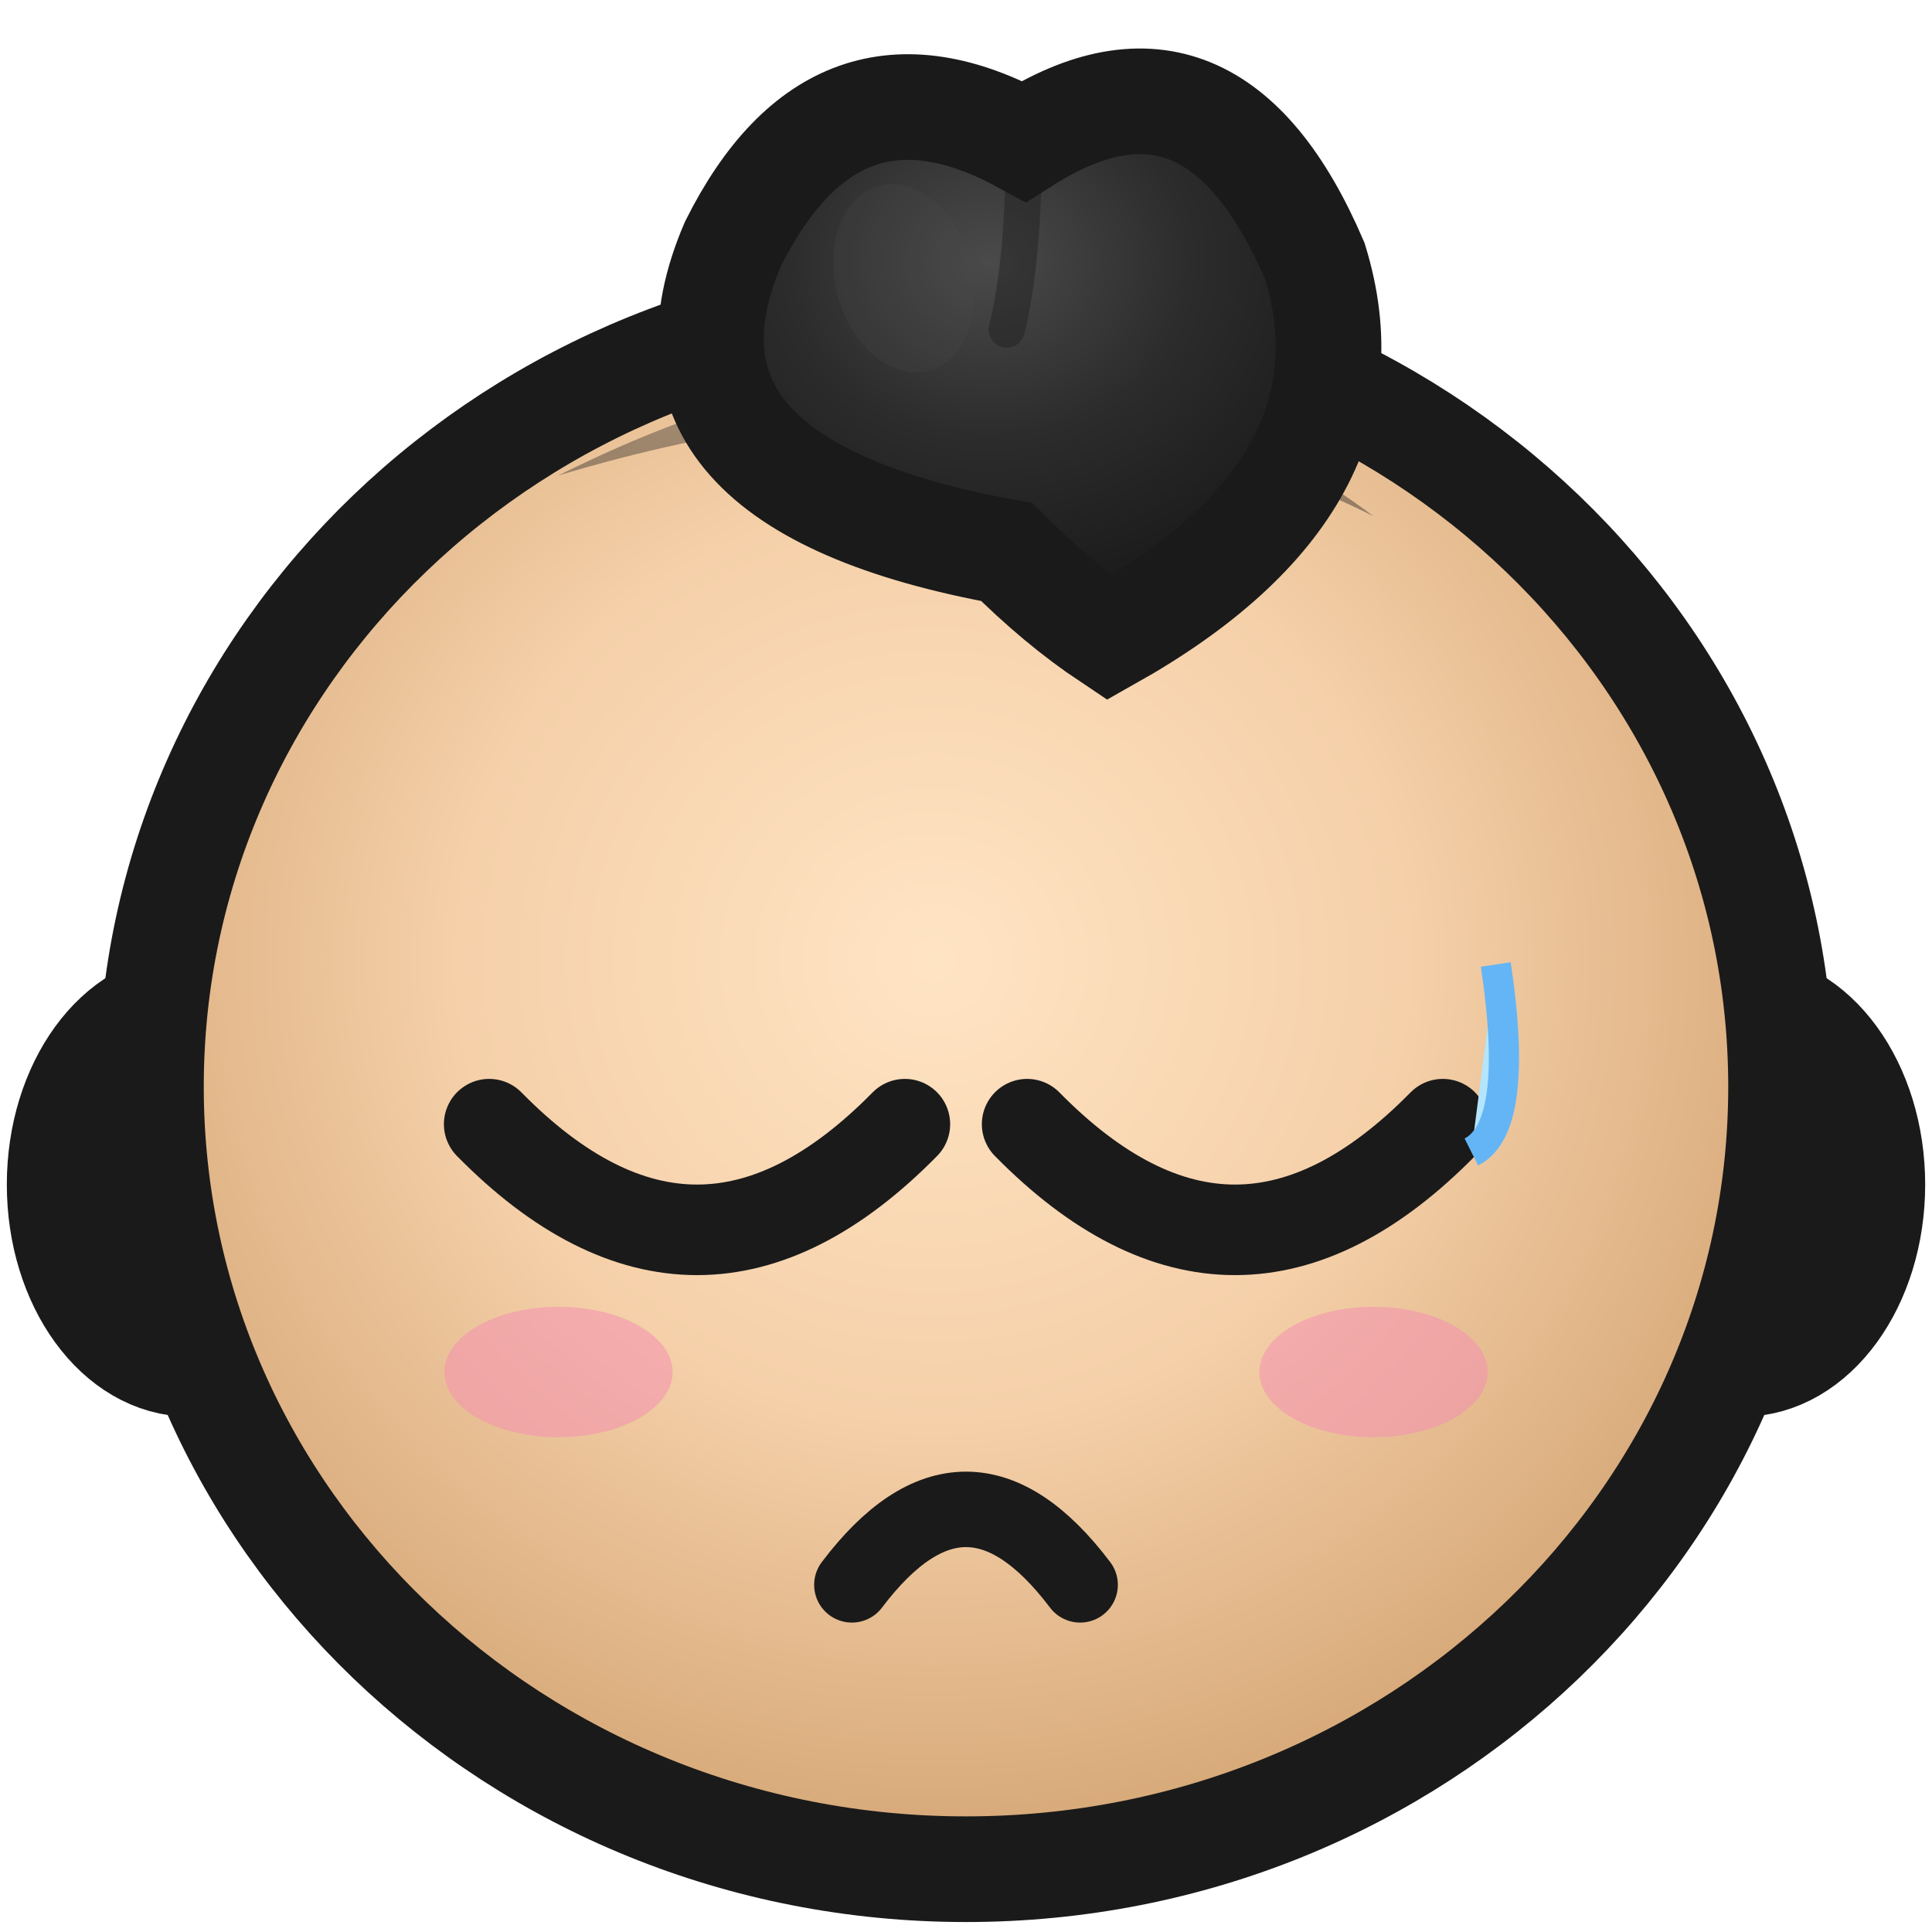
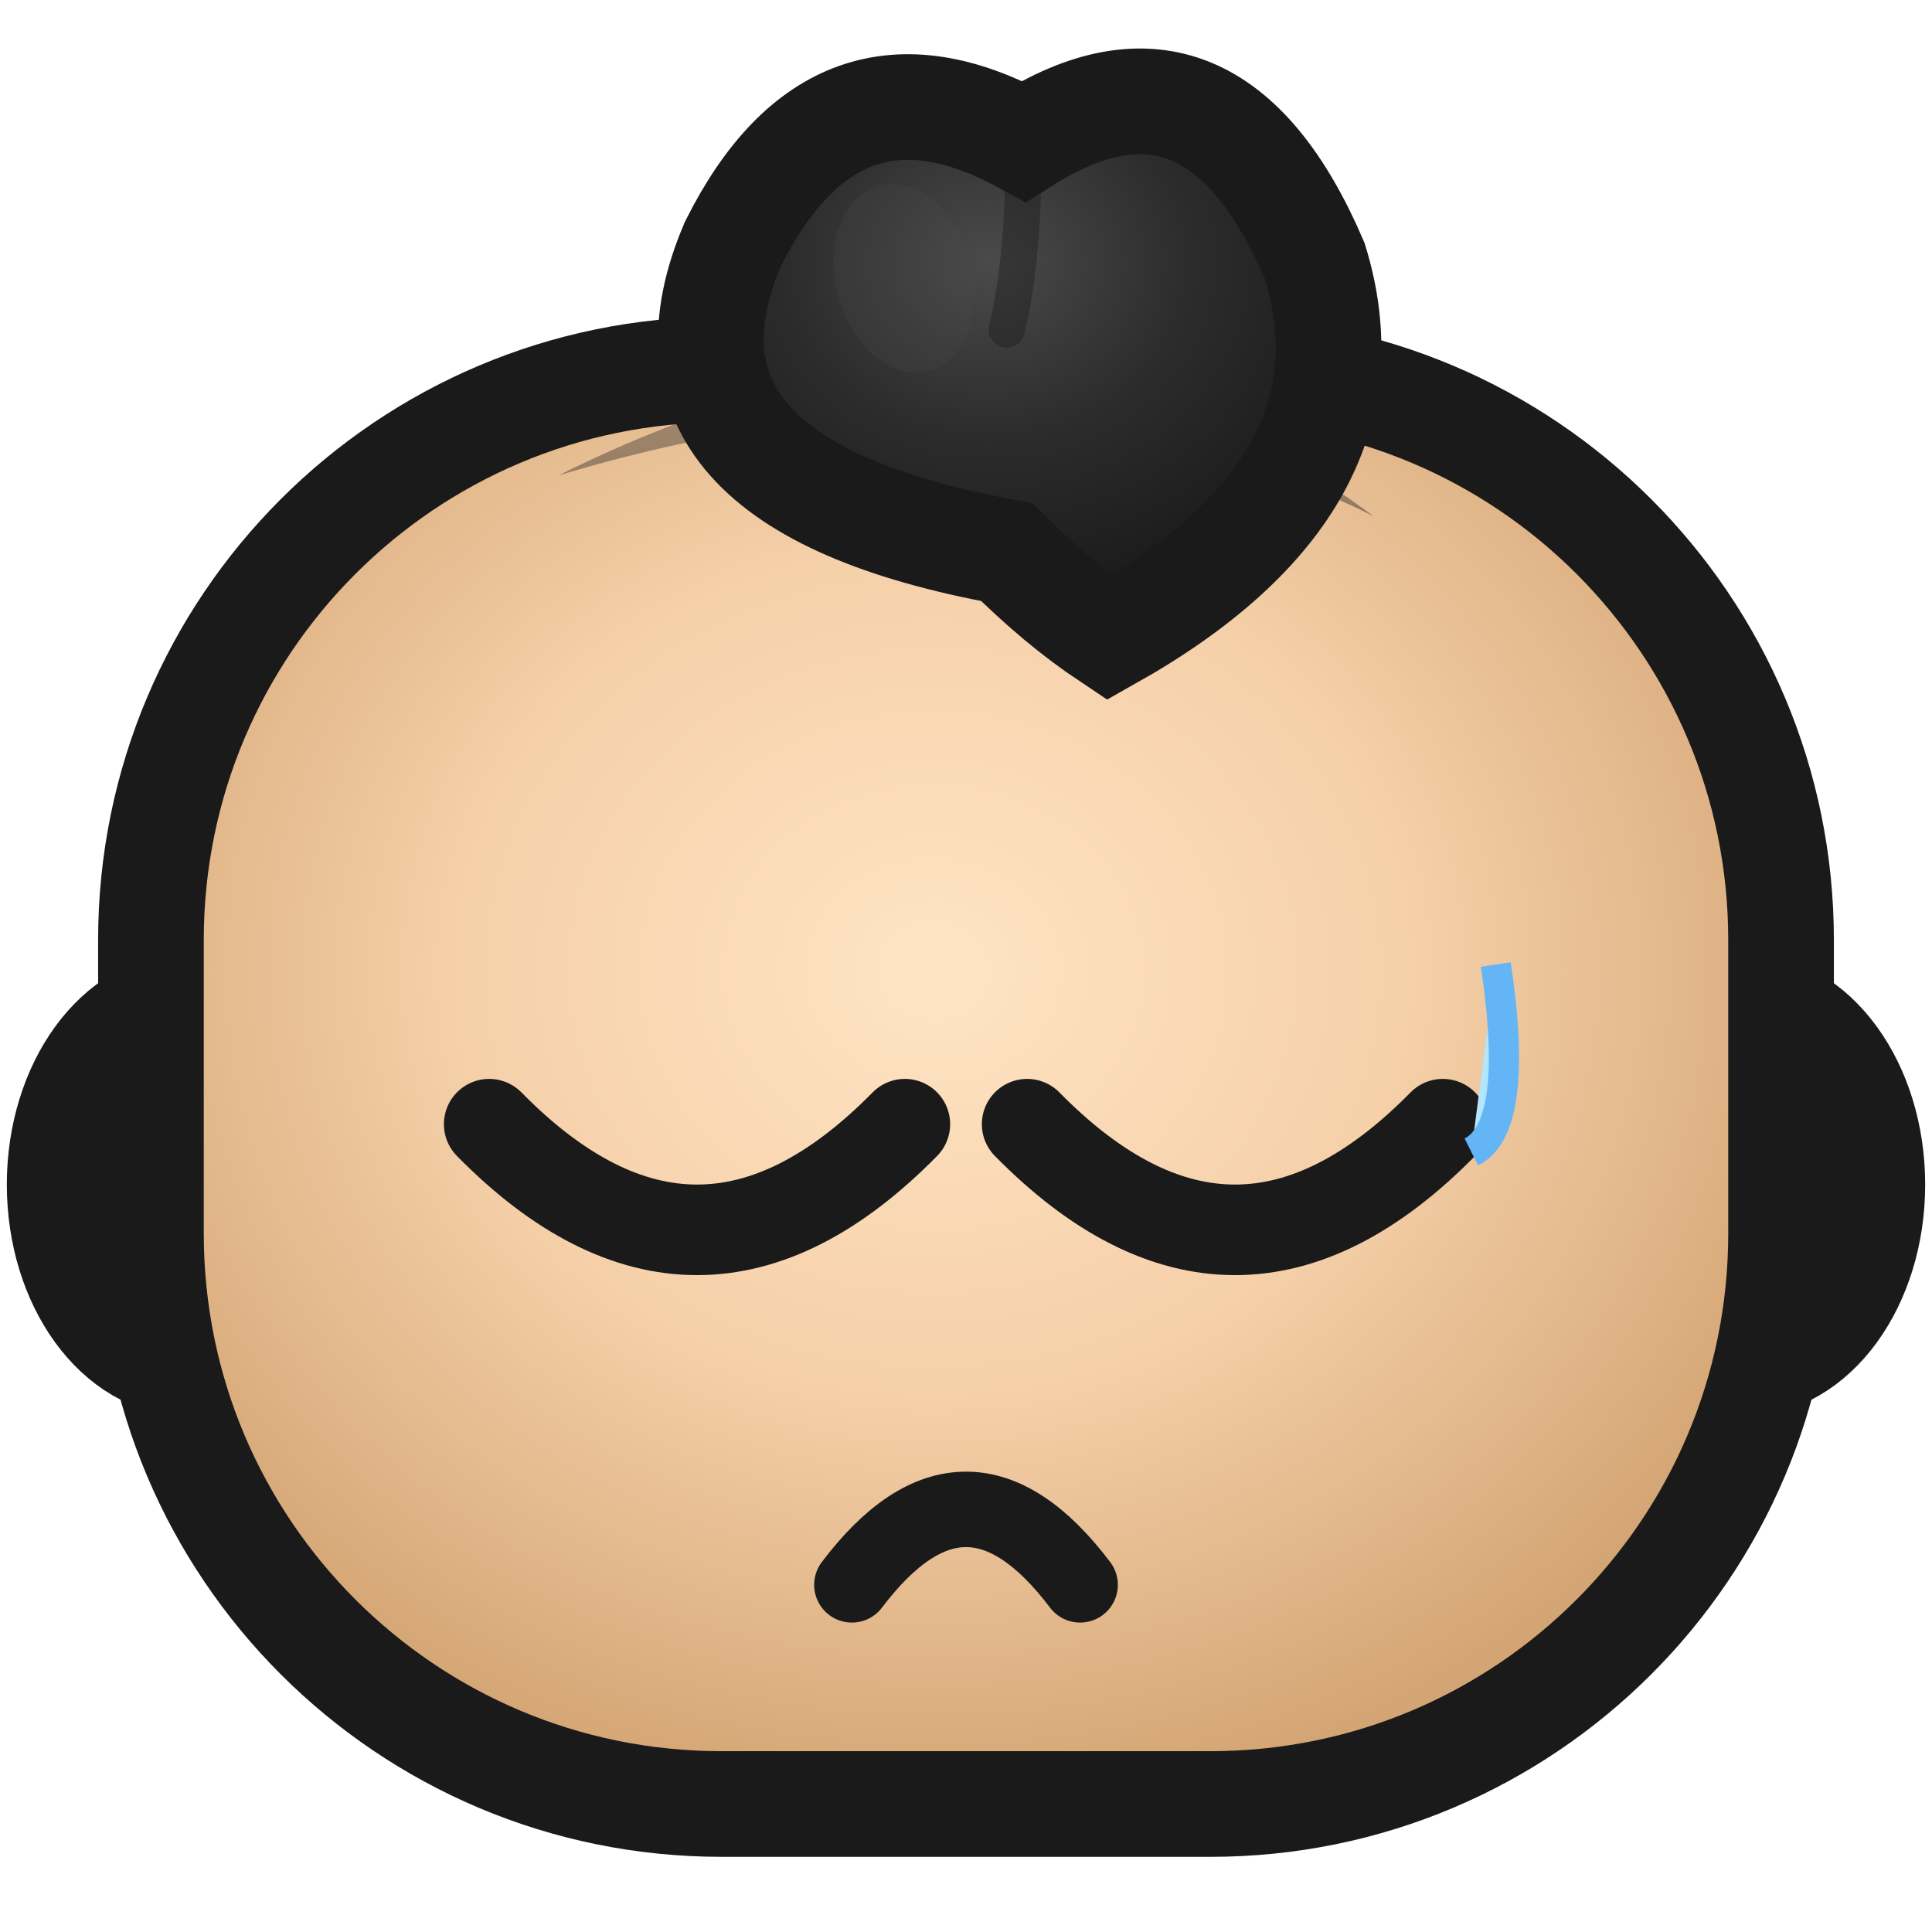
<svg xmlns="http://www.w3.org/2000/svg" viewBox="0 0 64 64" width="64" height="64" id="face_hurt">
  <defs>
    <radialGradient id="headGrad" cx="48%" cy="42%" r="58%" fx="48%" fy="42%">
      <stop offset="0%" stop-color="#FFE4C4" />
      <stop offset="50%" stop-color="#F5D0A9" />
      <stop offset="100%" stop-color="#D4A574" />
    </radialGradient>
    <radialGradient id="headGradHair" cx="45%" cy="30%" r="65%" fx="45%" fy="30%">
      <stop offset="0%" stop-color="#4A4A4A" />
      <stop offset="50%" stop-color="#2C2C2C" />
      <stop offset="100%" stop-color="#1A1A1A" />
    </radialGradient>
  </defs>
  <ellipse cx="6.296" cy="39.24" rx="4.32" ry="5.94" fill="url(#headGrad)" stroke="#1A1A1A" stroke-width="3.5" />
  <ellipse cx="6.296" cy="39.24" rx="1.944" ry="3.267" fill="#D4A574" opacity="0.25" />
  <ellipse cx="57.704" cy="39.24" rx="4.32" ry="5.94" fill="url(#headGrad)" stroke="#1A1A1A" stroke-width="3.5" />
  <ellipse cx="57.704" cy="39.24" rx="1.944" ry="3.267" fill="#D4A574" opacity="0.25" />
-   <ellipse cx="32" cy="36" rx="27" ry="25.92" fill="url(#headGrad)" stroke="#1A1A1A" stroke-width="3.5" />
+   <rect x="5" y="12.24" width="54" height="47.52" rx="18.9" ry="18.9" fill="url(#headGrad)" stroke="#1A1A1A" stroke-width="3.5" />
  <path d="M18.5 15.75       Q 26.6 11.7, 33.35 12.24       Q 40.1 13.05, 45.5 17.1       Q 40.1 14.4, 33.35 13.86       Q 26.6 13.32, 18.5 15.75 Z" fill="url(#headGradHair)" opacity="0.4" />
  <path d="       M33.35 18.288       Q 20.876 16.02,         24.278 8.082       Q 27.68 1.278,         33.917 4.68       Q 40.154 0.711,         43.556 8.649       Q 45.824 16.02,         36.752 21.123       Q 35.051 19.989,         33.35 18.288 Z" fill="url(#headGradHair)" stroke="#1A1A1A" stroke-width="3.5" />
  <path d="M33.917 4.68       Q 33.917 8.649,         33.35 10.917" fill="none" stroke="#1A1A1A" stroke-width="1.2" stroke-linecap="round" opacity="0.4" />
  <ellipse cx="29.948" cy="9.216" rx="2.268" ry="3.175" fill="#4A4A4A" opacity="0.2" transform="rotate(-15 29.948 9.216)" />
  <path d="M16.205 37.24 Q 23.09 44.24, 29.975 37.24" fill="none" stroke="#1A1A1A" stroke-width="3" stroke-linecap="round" />
  <path d="M34.025 37.24 Q 40.91 44.24, 47.795 37.24" fill="none" stroke="#1A1A1A" stroke-width="3" stroke-linecap="round" />
  <path d="M49.55 31.95 Q 50.36 37.35, 48.74 38.16" fill="#B3E5FC" stroke="#64B5F6" stroke-width="1" />
-   <ellipse cx="18.5" cy="45.45" rx="3.78" ry="2.16" fill="#F48FB1" opacity="0.55" />
-   <ellipse cx="45.5" cy="45.45" rx="3.78" ry="2.16" fill="#F48FB1" opacity="0.55" />
  <path d="M28.22 52.5 Q 32 47.5, 35.78 52.5" fill="none" stroke="#1A1A1A" stroke-width="2.5" stroke-linecap="round" />
</svg>
